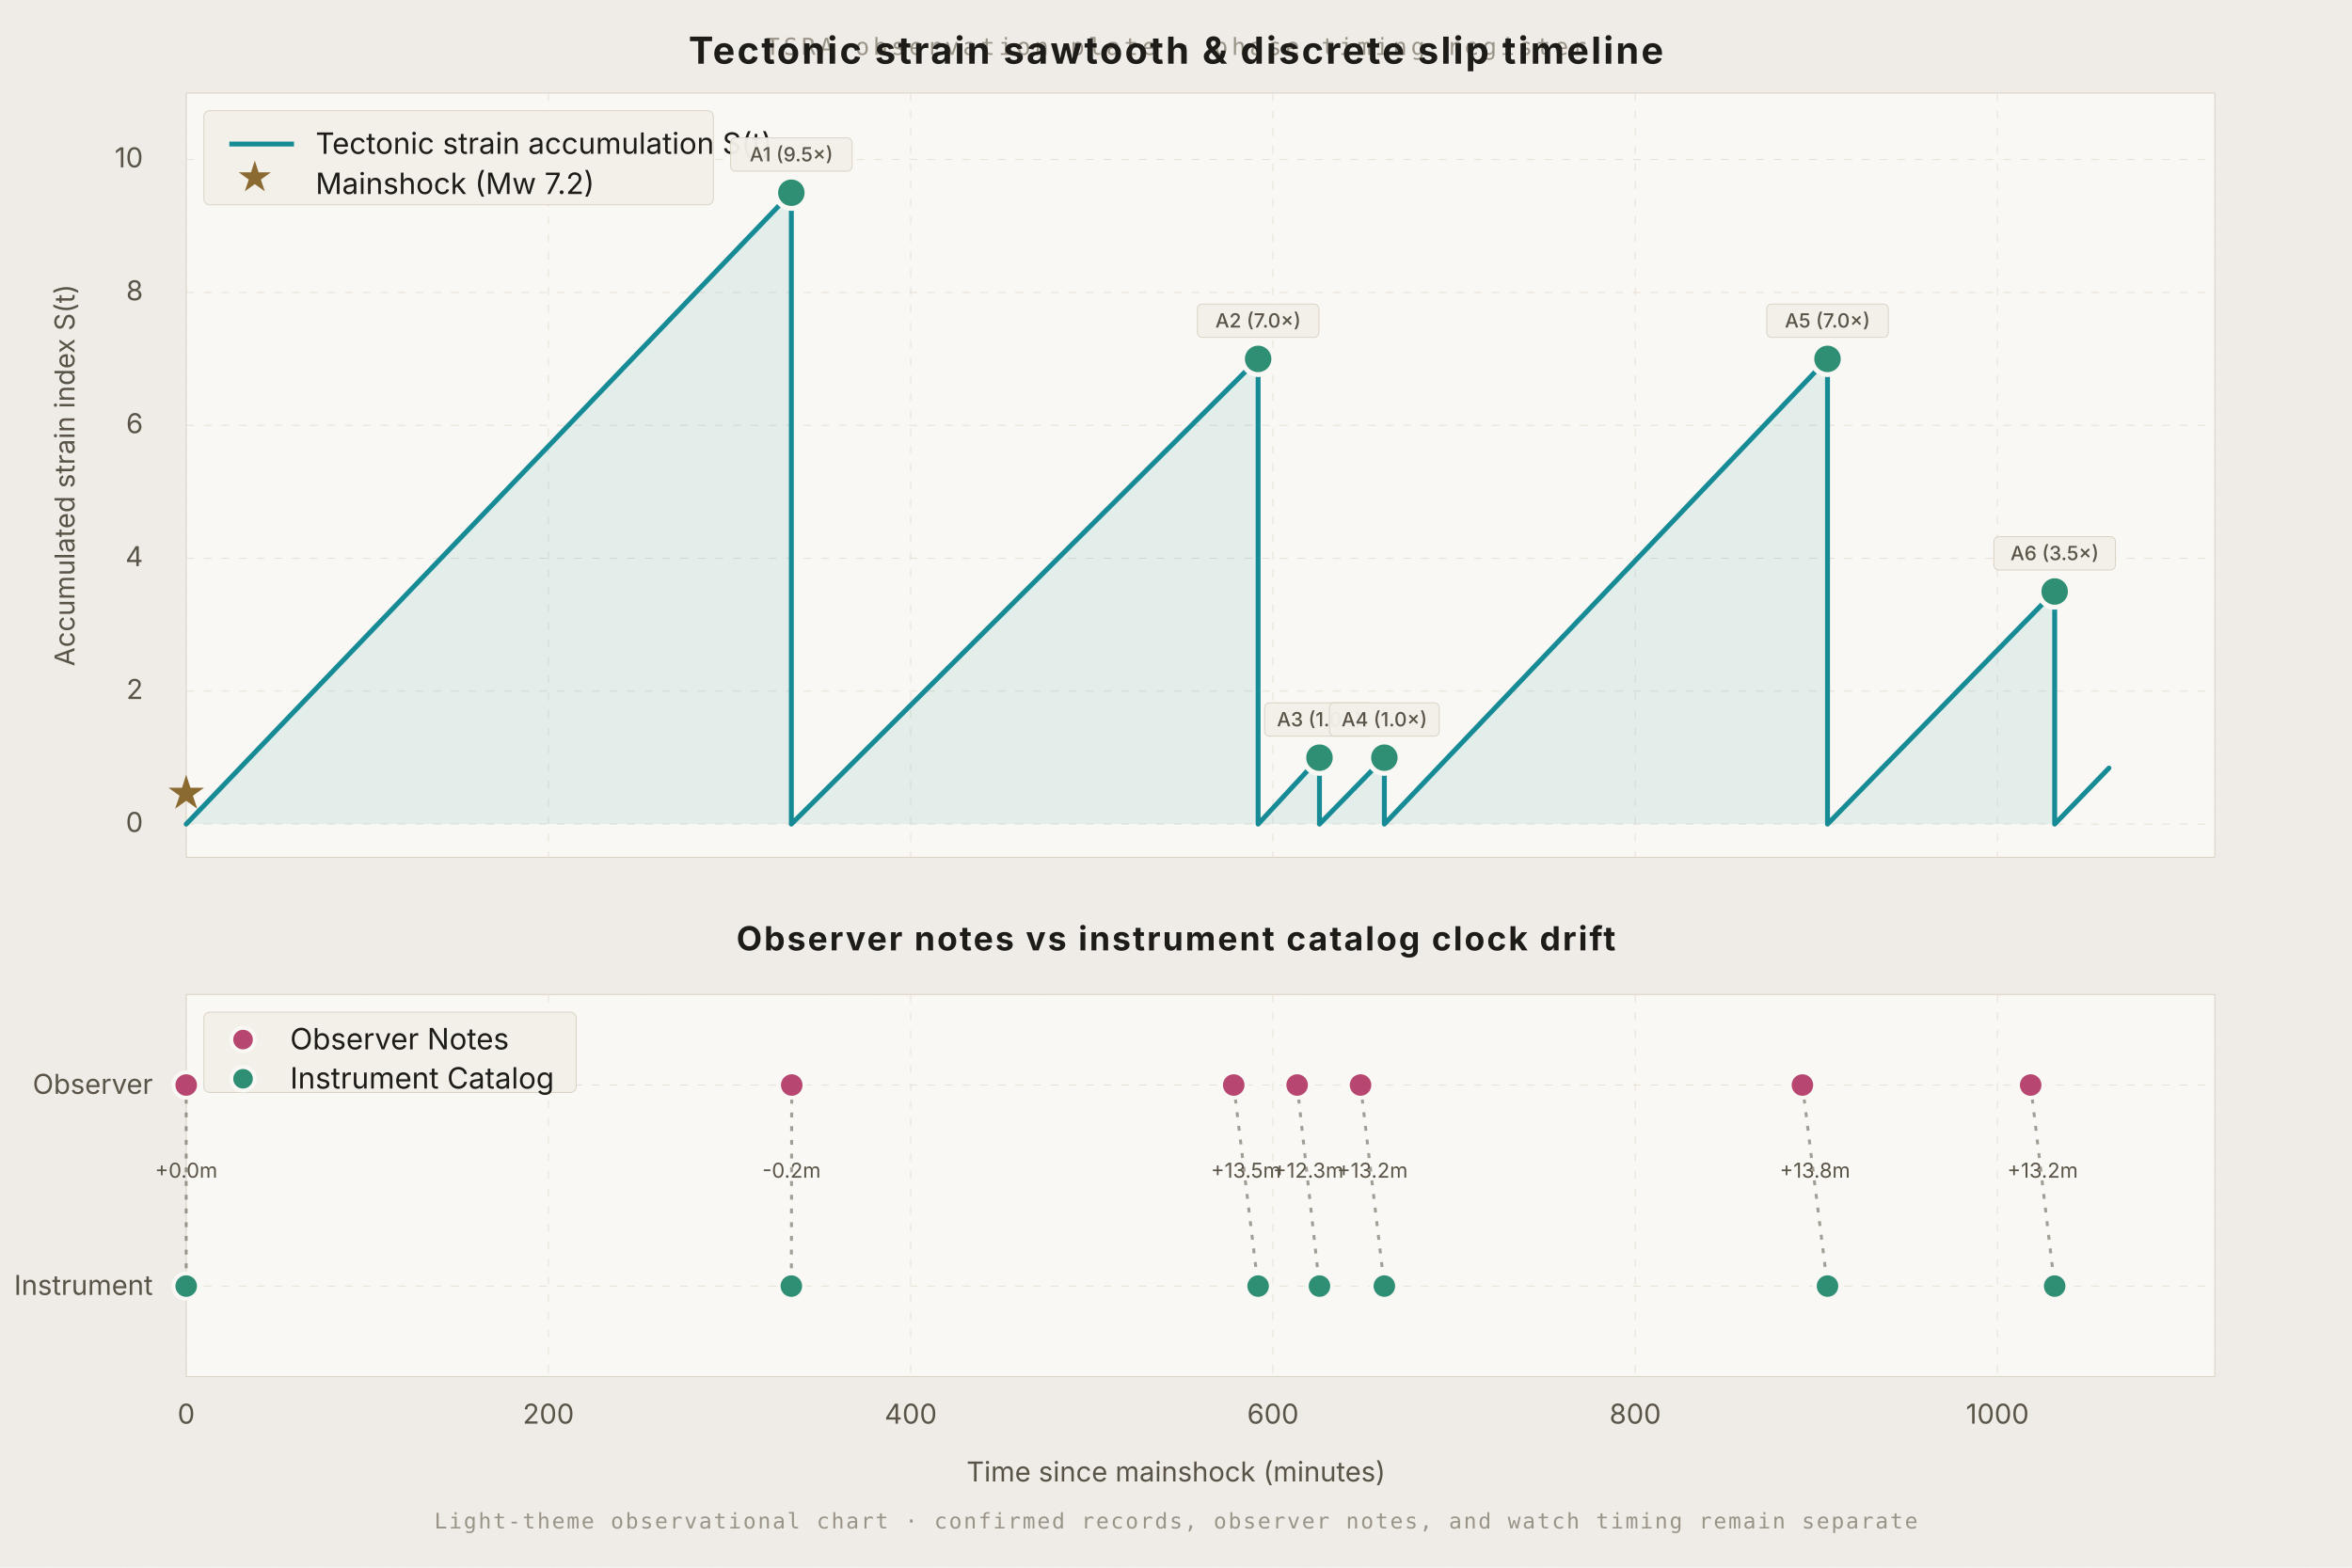
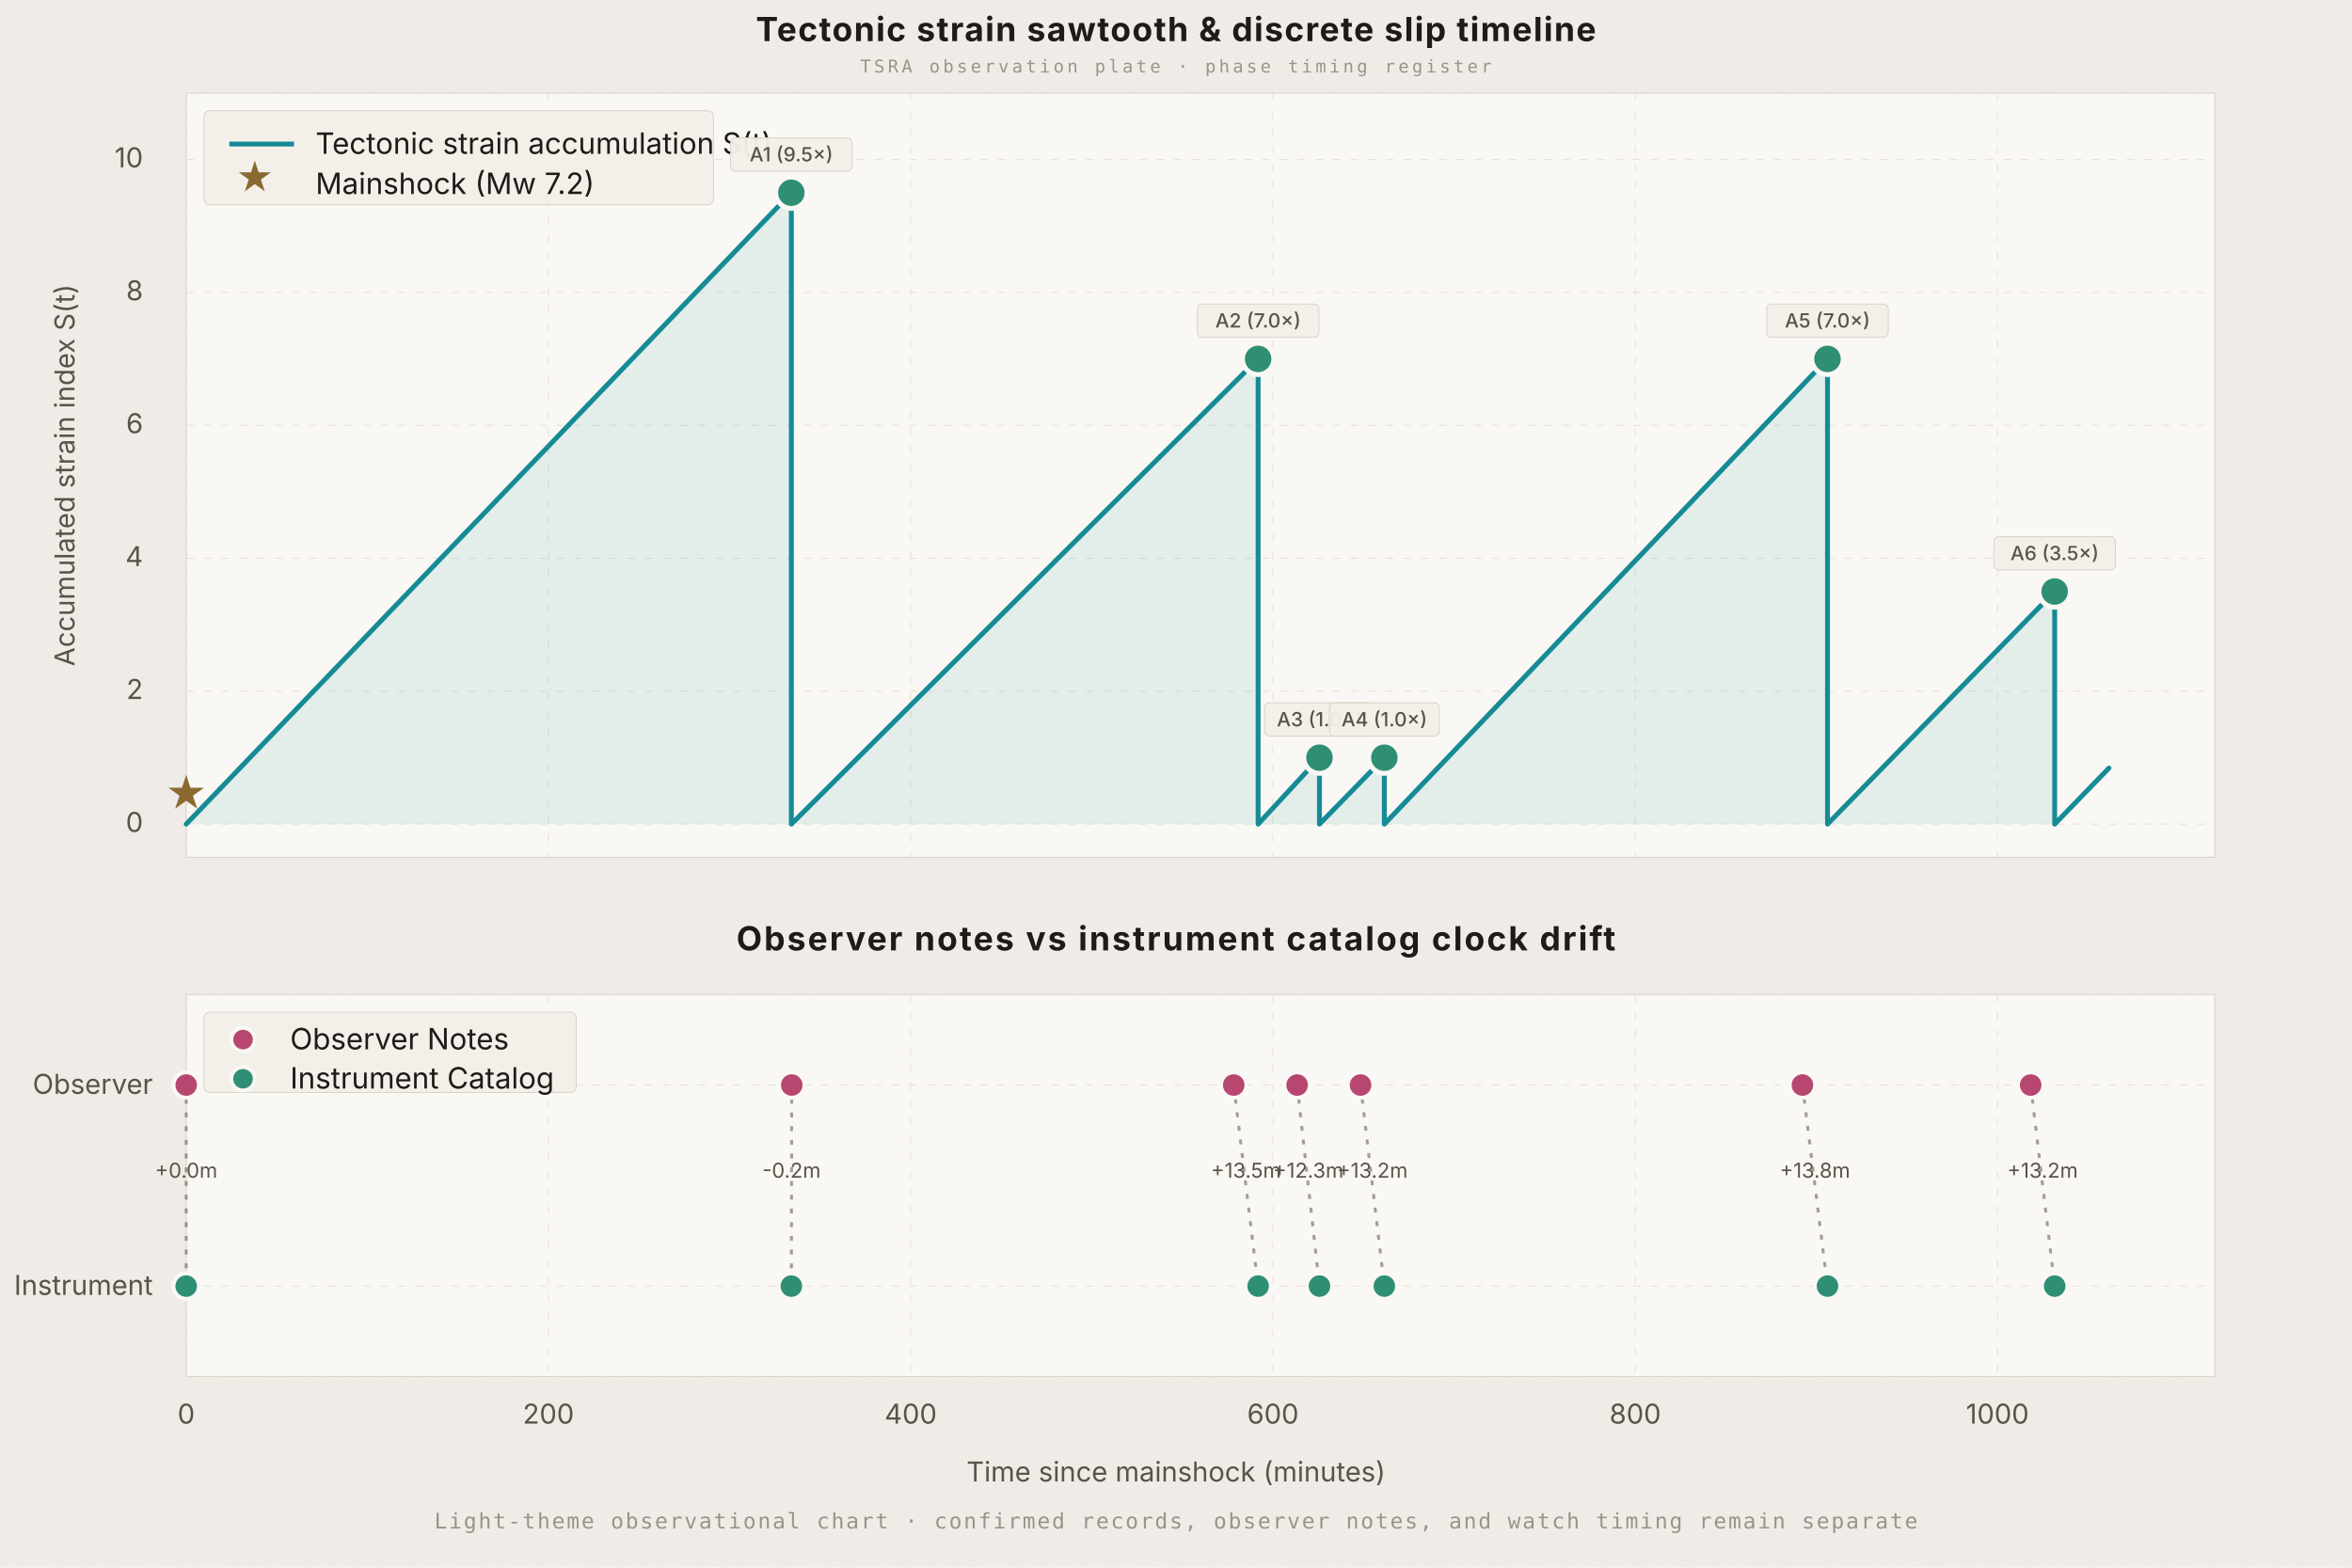
<svg xmlns="http://www.w3.org/2000/svg" viewBox="0 0 2400 1600" role="img" aria-labelledby="title desc">
  <rect width="2400" height="1600" fill="#f0ede8" />
  <filter id="grain">
    <feTurbulence type="fractalNoise" baseFrequency=".75" numOctaves="2" stitchTiles="stitch" />
    <feColorMatrix type="saturate" values="0" />
    <feComponentTransfer>
      <feFuncA type="table" tableValues="0 .045" />
    </feComponentTransfer>
  </filter>
  <rect width="2400" height="1600" filter="url(#grain)" opacity=".45" />
-   <text x="1200.0" y="56.0" fill="#9a9488" font-family="IBM Plex Mono, monospace" font-size="24" font-weight="500" text-anchor="middle" letter-spacing=".16em">TSRA observation plate · phase timing register</text>
+   <text x="1200.0" y="42.0" fill="#1e1c18" font-family="Inter, Arial, sans-serif" font-size="34" font-weight="700" text-anchor="middle" letter-spacing=".04em">Tectonic strain sawtooth &amp; discrete slip timeline</text>
  <rect x="190.0" y="95.0" width="2070.0" height="780.0" rx="0" fill="#faf8f4" stroke="#d9d2c5" opacity="1" />
  <rect x="190.0" y="1015.0" width="2070.0" height="390.0" rx="0" fill="#faf8f4" stroke="#d9d2c5" opacity="1" />
  <line x1="190.0" y1="95.0" x2="190.0" y2="875.0" stroke="#e2dbcf" stroke-width="1" opacity="0.8" stroke-dasharray="8 10" />
  <line x1="559.6" y1="95.0" x2="559.6" y2="875.0" stroke="#e2dbcf" stroke-width="1" opacity="0.8" stroke-dasharray="8 10" />
  <line x1="929.3" y1="95.0" x2="929.3" y2="875.0" stroke="#e2dbcf" stroke-width="1" opacity="0.8" stroke-dasharray="8 10" />
  <line x1="1298.9" y1="95.0" x2="1298.9" y2="875.0" stroke="#e2dbcf" stroke-width="1" opacity="0.8" stroke-dasharray="8 10" />
  <line x1="1668.6" y1="95.0" x2="1668.6" y2="875.0" stroke="#e2dbcf" stroke-width="1" opacity="0.8" stroke-dasharray="8 10" />
  <line x1="2038.2" y1="95.0" x2="2038.2" y2="875.0" stroke="#e2dbcf" stroke-width="1" opacity="0.8" stroke-dasharray="8 10" />
  <line x1="190.0" y1="841.1" x2="2260.0" y2="841.1" stroke="#e2dbcf" stroke-width="1" opacity="0.8" stroke-dasharray="8 10" />
  <text x="146.0" y="849.1" fill="#5a5448" font-family="Inter, Arial, sans-serif" font-size="28" font-weight="400" text-anchor="end">0</text>
  <line x1="190.0" y1="705.4" x2="2260.0" y2="705.4" stroke="#e2dbcf" stroke-width="1" opacity="0.8" stroke-dasharray="8 10" />
  <text x="146.0" y="713.4" fill="#5a5448" font-family="Inter, Arial, sans-serif" font-size="28" font-weight="400" text-anchor="end">2</text>
  <line x1="190.0" y1="569.8" x2="2260.0" y2="569.8" stroke="#e2dbcf" stroke-width="1" opacity="0.8" stroke-dasharray="8 10" />
  <text x="146.0" y="577.8" fill="#5a5448" font-family="Inter, Arial, sans-serif" font-size="28" font-weight="400" text-anchor="end">4</text>
  <line x1="190.0" y1="434.1" x2="2260.0" y2="434.1" stroke="#e2dbcf" stroke-width="1" opacity="0.8" stroke-dasharray="8 10" />
  <text x="146.0" y="442.1" fill="#5a5448" font-family="Inter, Arial, sans-serif" font-size="28" font-weight="400" text-anchor="end">6</text>
  <line x1="190.0" y1="298.5" x2="2260.0" y2="298.5" stroke="#e2dbcf" stroke-width="1" opacity="0.8" stroke-dasharray="8 10" />
  <text x="146.0" y="306.5" fill="#5a5448" font-family="Inter, Arial, sans-serif" font-size="28" font-weight="400" text-anchor="end">8</text>
  <line x1="190.0" y1="162.8" x2="2260.0" y2="162.8" stroke="#e2dbcf" stroke-width="1" opacity="0.8" stroke-dasharray="8 10" />
  <text x="146.0" y="170.8" fill="#5a5448" font-family="Inter, Arial, sans-serif" font-size="28" font-weight="400" text-anchor="end">10</text>
-   <text x="1200.0" y="65.0" fill="#1e1c18" font-family="Inter, Arial, sans-serif" font-size="38" font-weight="700" text-anchor="middle" letter-spacing=".06em">Tectonic strain sawtooth &amp; discrete slip timeline</text>
+   <text x="1200.0" y="74.0" fill="#9a9488" font-family="IBM Plex Mono, monospace" font-size="18" font-weight="500" text-anchor="middle" letter-spacing=".18em">TSRA observation plate · phase timing register</text>
  <text x="-485.0" y="76" fill="#5a5448" font-family="Inter, Arial, sans-serif" font-size="28" text-anchor="middle" transform="rotate(-90)">Accumulated strain index S(t)</text>
  <path d="M 190.0 841.1 L 807.5 196.7 L 807.5 841.1 Z M 807.5 841.1 L 1283.8 366.3 L 1283.8 841.1 Z M 1283.8 841.1 L 1346.4 773.3 L 1346.4 841.1 Z M 1346.4 841.1 L 1412.6 773.3 L 1412.6 841.1 Z M 1412.6 841.1 L 1864.8 366.3 L 1864.8 841.1 Z M 1864.8 841.1 L 2096.6 603.7 L 2096.6 841.1 Z" fill="#168b96" opacity=".10" />
  <path d="M 190.0 841.1 L 807.5 196.7 L 807.5 841.1 L 1283.8 366.3 L 1283.8 841.1 L 1346.4 773.3 L 1346.4 841.1 L 1412.6 773.3 L 1412.6 841.1 L 1864.8 366.3 L 1864.8 841.1 L 2096.6 603.7 L 2096.6 841.1 L 2152.0 783.9" fill="none" stroke="#168b96" stroke-width="5" stroke-linejoin="round" stroke-linecap="round" />
  <rect x="208.0" y="113.0" width="520.0" height="96.0" rx="6" fill="#f2efe9" stroke="#d9d2c5" opacity="0.95" />
  <line x1="234.0" y1="147.0" x2="300.0" y2="147.0" stroke="#168b96" stroke-width="5" opacity="1" />
  <text x="322.0" y="157.0" fill="#1e1c18" font-family="Inter, Arial, sans-serif" font-size="30" font-weight="400" text-anchor="start">Tectonic strain accumulation S(t)</text>
  <text x="260.0" y="195.0" fill="#8a6a30" font-family="Inter, Arial, sans-serif" font-size="38" font-weight="400" text-anchor="middle">★</text>
  <text x="322.0" y="198.0" fill="#1e1c18" font-family="Inter, Arial, sans-serif" font-size="30" font-weight="400" text-anchor="start">Mainshock (Mw 7.2)</text>
  <text x="190.0" y="825.1" fill="#8a6a30" font-family="Inter, Arial, sans-serif" font-size="42" font-weight="400" text-anchor="middle">★</text>
  <circle cx="807.5" cy="196.7" r="16" fill="#2f8f75" stroke="#faf8f4" stroke-width="5" />
  <rect x="745.5" y="140.7" width="124.0" height="34.0" rx="5" fill="#f2efe9" stroke="#d9d2c5" opacity="0.96" />
  <text x="807.5" y="164.7" fill="#5a5448" font-family="Inter, Arial, sans-serif" font-size="20" font-weight="500" text-anchor="middle">A1 (9.5×)</text>
  <circle cx="1283.8" cy="366.3" r="16" fill="#2f8f75" stroke="#faf8f4" stroke-width="5" />
  <rect x="1221.8" y="310.3" width="124.0" height="34.0" rx="5" fill="#f2efe9" stroke="#d9d2c5" opacity="0.96" />
  <text x="1283.8" y="334.3" fill="#5a5448" font-family="Inter, Arial, sans-serif" font-size="20" font-weight="500" text-anchor="middle">A2 (7.0×)</text>
  <circle cx="1346.4" cy="773.3" r="16" fill="#2f8f75" stroke="#faf8f4" stroke-width="5" />
  <rect x="1290.4" y="717.3" width="112.0" height="34.0" rx="5" fill="#f2efe9" stroke="#d9d2c5" opacity="0.96" />
  <text x="1346.4" y="741.3" fill="#5a5448" font-family="Inter, Arial, sans-serif" font-size="20" font-weight="500" text-anchor="middle">A3 (1.0×)</text>
  <circle cx="1412.6" cy="773.3" r="16" fill="#2f8f75" stroke="#faf8f4" stroke-width="5" />
  <rect x="1356.6" y="717.3" width="112.0" height="34.0" rx="5" fill="#f2efe9" stroke="#d9d2c5" opacity="0.96" />
  <text x="1412.6" y="741.3" fill="#5a5448" font-family="Inter, Arial, sans-serif" font-size="20" font-weight="500" text-anchor="middle">A4 (1.0×)</text>
  <circle cx="1864.8" cy="366.3" r="16" fill="#2f8f75" stroke="#faf8f4" stroke-width="5" />
  <rect x="1802.8" y="310.3" width="124.0" height="34.0" rx="5" fill="#f2efe9" stroke="#d9d2c5" opacity="0.96" />
  <text x="1864.8" y="334.3" fill="#5a5448" font-family="Inter, Arial, sans-serif" font-size="20" font-weight="500" text-anchor="middle">A5 (7.0×)</text>
  <circle cx="2096.6" cy="603.7" r="16" fill="#2f8f75" stroke="#faf8f4" stroke-width="5" />
  <rect x="2034.6" y="547.7" width="124.0" height="34.0" rx="5" fill="#f2efe9" stroke="#d9d2c5" opacity="0.96" />
  <text x="2096.6" y="571.7" fill="#5a5448" font-family="Inter, Arial, sans-serif" font-size="20" font-weight="500" text-anchor="middle">A6 (3.5×)</text>
  <text x="1200.0" y="970.0" fill="#1e1c18" font-family="Inter, Arial, sans-serif" font-size="34" font-weight="700" text-anchor="middle" letter-spacing=".06em">Observer notes vs instrument catalog clock drift</text>
  <line x1="190.0" y1="1015.0" x2="190.0" y2="1405.0" stroke="#e2dbcf" stroke-width="1" opacity="0.75" stroke-dasharray="8 10" />
  <line x1="559.6" y1="1015.0" x2="559.6" y2="1405.0" stroke="#e2dbcf" stroke-width="1" opacity="0.75" stroke-dasharray="8 10" />
  <line x1="929.3" y1="1015.0" x2="929.3" y2="1405.0" stroke="#e2dbcf" stroke-width="1" opacity="0.75" stroke-dasharray="8 10" />
  <line x1="1298.9" y1="1015.0" x2="1298.9" y2="1405.0" stroke="#e2dbcf" stroke-width="1" opacity="0.75" stroke-dasharray="8 10" />
  <line x1="1668.6" y1="1015.0" x2="1668.6" y2="1405.0" stroke="#e2dbcf" stroke-width="1" opacity="0.75" stroke-dasharray="8 10" />
  <line x1="2038.2" y1="1015.0" x2="2038.2" y2="1405.0" stroke="#e2dbcf" stroke-width="1" opacity="0.75" stroke-dasharray="8 10" />
  <line x1="190.0" y1="1107.4" x2="2260.0" y2="1107.4" stroke="#e2dbcf" stroke-width="1" opacity="0.8" stroke-dasharray="8 10" />
  <text x="156.0" y="1116.4" fill="#5a5448" font-family="Inter, Arial, sans-serif" font-size="28" font-weight="400" text-anchor="end">Observer</text>
  <line x1="190.0" y1="1312.6" x2="2260.0" y2="1312.6" stroke="#e2dbcf" stroke-width="1" opacity="0.8" stroke-dasharray="8 10" />
  <text x="156.0" y="1321.6" fill="#5a5448" font-family="Inter, Arial, sans-serif" font-size="28" font-weight="400" text-anchor="end">Instrument</text>
  <text x="1200.0" y="1512.0" fill="#5a5448" font-family="Inter, Arial, sans-serif" font-size="28" font-weight="400" text-anchor="middle">Time since mainshock (minutes)</text>
  <text x="190.0" y="1453.0" fill="#5a5448" font-family="Inter, Arial, sans-serif" font-size="28" font-weight="400" text-anchor="middle">0</text>
  <text x="559.6" y="1453.0" fill="#5a5448" font-family="Inter, Arial, sans-serif" font-size="28" font-weight="400" text-anchor="middle">200</text>
  <text x="929.3" y="1453.0" fill="#5a5448" font-family="Inter, Arial, sans-serif" font-size="28" font-weight="400" text-anchor="middle">400</text>
  <text x="1298.9" y="1453.0" fill="#5a5448" font-family="Inter, Arial, sans-serif" font-size="28" font-weight="400" text-anchor="middle">600</text>
  <text x="1668.6" y="1453.0" fill="#5a5448" font-family="Inter, Arial, sans-serif" font-size="28" font-weight="400" text-anchor="middle">800</text>
  <text x="2038.2" y="1453.0" fill="#5a5448" font-family="Inter, Arial, sans-serif" font-size="28" font-weight="400" text-anchor="middle">1000</text>
  <rect x="208.0" y="1033.0" width="380.0" height="82.0" rx="6" fill="#f2efe9" stroke="#d9d2c5" opacity="0.95" />
  <circle cx="248.0" cy="1061.0" r="12" fill="#b74770" stroke="#faf8f4" stroke-width="4" />
  <text x="296.0" y="1071.0" fill="#1e1c18" font-family="Inter, Arial, sans-serif" font-size="30" font-weight="400" text-anchor="start">Observer Notes</text>
  <circle cx="248.0" cy="1101.0" r="12" fill="#2f8f75" stroke="#faf8f4" stroke-width="4" />
  <text x="296.0" y="1111.0" fill="#1e1c18" font-family="Inter, Arial, sans-serif" font-size="30" font-weight="400" text-anchor="start">Instrument Catalog</text>
  <line x1="190.0" y1="1107.4" x2="190.0" y2="1312.6" stroke="#5a5448" stroke-width="3" opacity="0.55" stroke-dasharray="5 9" />
  <text x="190.0" y="1202.0" fill="#5a5448" font-family="Inter, Arial, sans-serif" font-size="21" font-weight="400" text-anchor="middle">+0.0m</text>
  <line x1="807.9" y1="1107.4" x2="807.5" y2="1312.6" stroke="#5a5448" stroke-width="3" opacity="0.55" stroke-dasharray="5 9" />
  <text x="807.7" y="1202.0" fill="#5a5448" font-family="Inter, Arial, sans-serif" font-size="21" font-weight="400" text-anchor="middle">-0.2m</text>
  <line x1="1258.9" y1="1107.4" x2="1283.8" y2="1312.6" stroke="#5a5448" stroke-width="3" opacity="0.55" stroke-dasharray="5 9" />
  <text x="1271.4" y="1202.0" fill="#5a5448" font-family="Inter, Arial, sans-serif" font-size="21" font-weight="400" text-anchor="middle">+13.5m</text>
  <line x1="1323.6" y1="1107.4" x2="1346.4" y2="1312.6" stroke="#5a5448" stroke-width="3" opacity="0.55" stroke-dasharray="5 9" />
  <text x="1335.0" y="1202.0" fill="#5a5448" font-family="Inter, Arial, sans-serif" font-size="21" font-weight="400" text-anchor="middle">+12.3m</text>
  <line x1="1388.3" y1="1107.4" x2="1412.6" y2="1312.6" stroke="#5a5448" stroke-width="3" opacity="0.55" stroke-dasharray="5 9" />
  <text x="1400.4" y="1202.0" fill="#5a5448" font-family="Inter, Arial, sans-serif" font-size="21" font-weight="400" text-anchor="middle">+13.2m</text>
  <line x1="1839.2" y1="1107.4" x2="1864.8" y2="1312.6" stroke="#5a5448" stroke-width="3" opacity="0.55" stroke-dasharray="5 9" />
  <text x="1852.0" y="1202.0" fill="#5a5448" font-family="Inter, Arial, sans-serif" font-size="21" font-weight="400" text-anchor="middle">+13.8m</text>
  <line x1="2072.1" y1="1107.4" x2="2096.6" y2="1312.6" stroke="#5a5448" stroke-width="3" opacity="0.55" stroke-dasharray="5 9" />
  <text x="2084.3" y="1202.0" fill="#5a5448" font-family="Inter, Arial, sans-serif" font-size="21" font-weight="400" text-anchor="middle">+13.2m</text>
  <circle cx="190.0" cy="1107.4" r="13" fill="#b74770" stroke="#faf8f4" stroke-width="4" />
  <circle cx="807.9" cy="1107.4" r="13" fill="#b74770" stroke="#faf8f4" stroke-width="4" />
  <circle cx="1258.9" cy="1107.4" r="13" fill="#b74770" stroke="#faf8f4" stroke-width="4" />
  <circle cx="1323.6" cy="1107.4" r="13" fill="#b74770" stroke="#faf8f4" stroke-width="4" />
  <circle cx="1388.3" cy="1107.4" r="13" fill="#b74770" stroke="#faf8f4" stroke-width="4" />
  <circle cx="1839.2" cy="1107.4" r="13" fill="#b74770" stroke="#faf8f4" stroke-width="4" />
  <circle cx="2072.1" cy="1107.4" r="13" fill="#b74770" stroke="#faf8f4" stroke-width="4" />
  <circle cx="190.0" cy="1312.6" r="13" fill="#2f8f75" stroke="#faf8f4" stroke-width="4" />
  <circle cx="807.5" cy="1312.6" r="13" fill="#2f8f75" stroke="#faf8f4" stroke-width="4" />
  <circle cx="1283.8" cy="1312.6" r="13" fill="#2f8f75" stroke="#faf8f4" stroke-width="4" />
  <circle cx="1346.4" cy="1312.6" r="13" fill="#2f8f75" stroke="#faf8f4" stroke-width="4" />
  <circle cx="1412.6" cy="1312.6" r="13" fill="#2f8f75" stroke="#faf8f4" stroke-width="4" />
  <circle cx="1864.8" cy="1312.6" r="13" fill="#2f8f75" stroke="#faf8f4" stroke-width="4" />
  <circle cx="2096.6" cy="1312.6" r="13" fill="#2f8f75" stroke="#faf8f4" stroke-width="4" />
  <text x="1200.0" y="1560.0" fill="#9a9488" font-family="IBM Plex Mono, monospace" font-size="22" font-weight="500" text-anchor="middle" letter-spacing=".08em">Light-theme observational chart · confirmed records, observer notes, and watch timing remain separate</text>
</svg>
